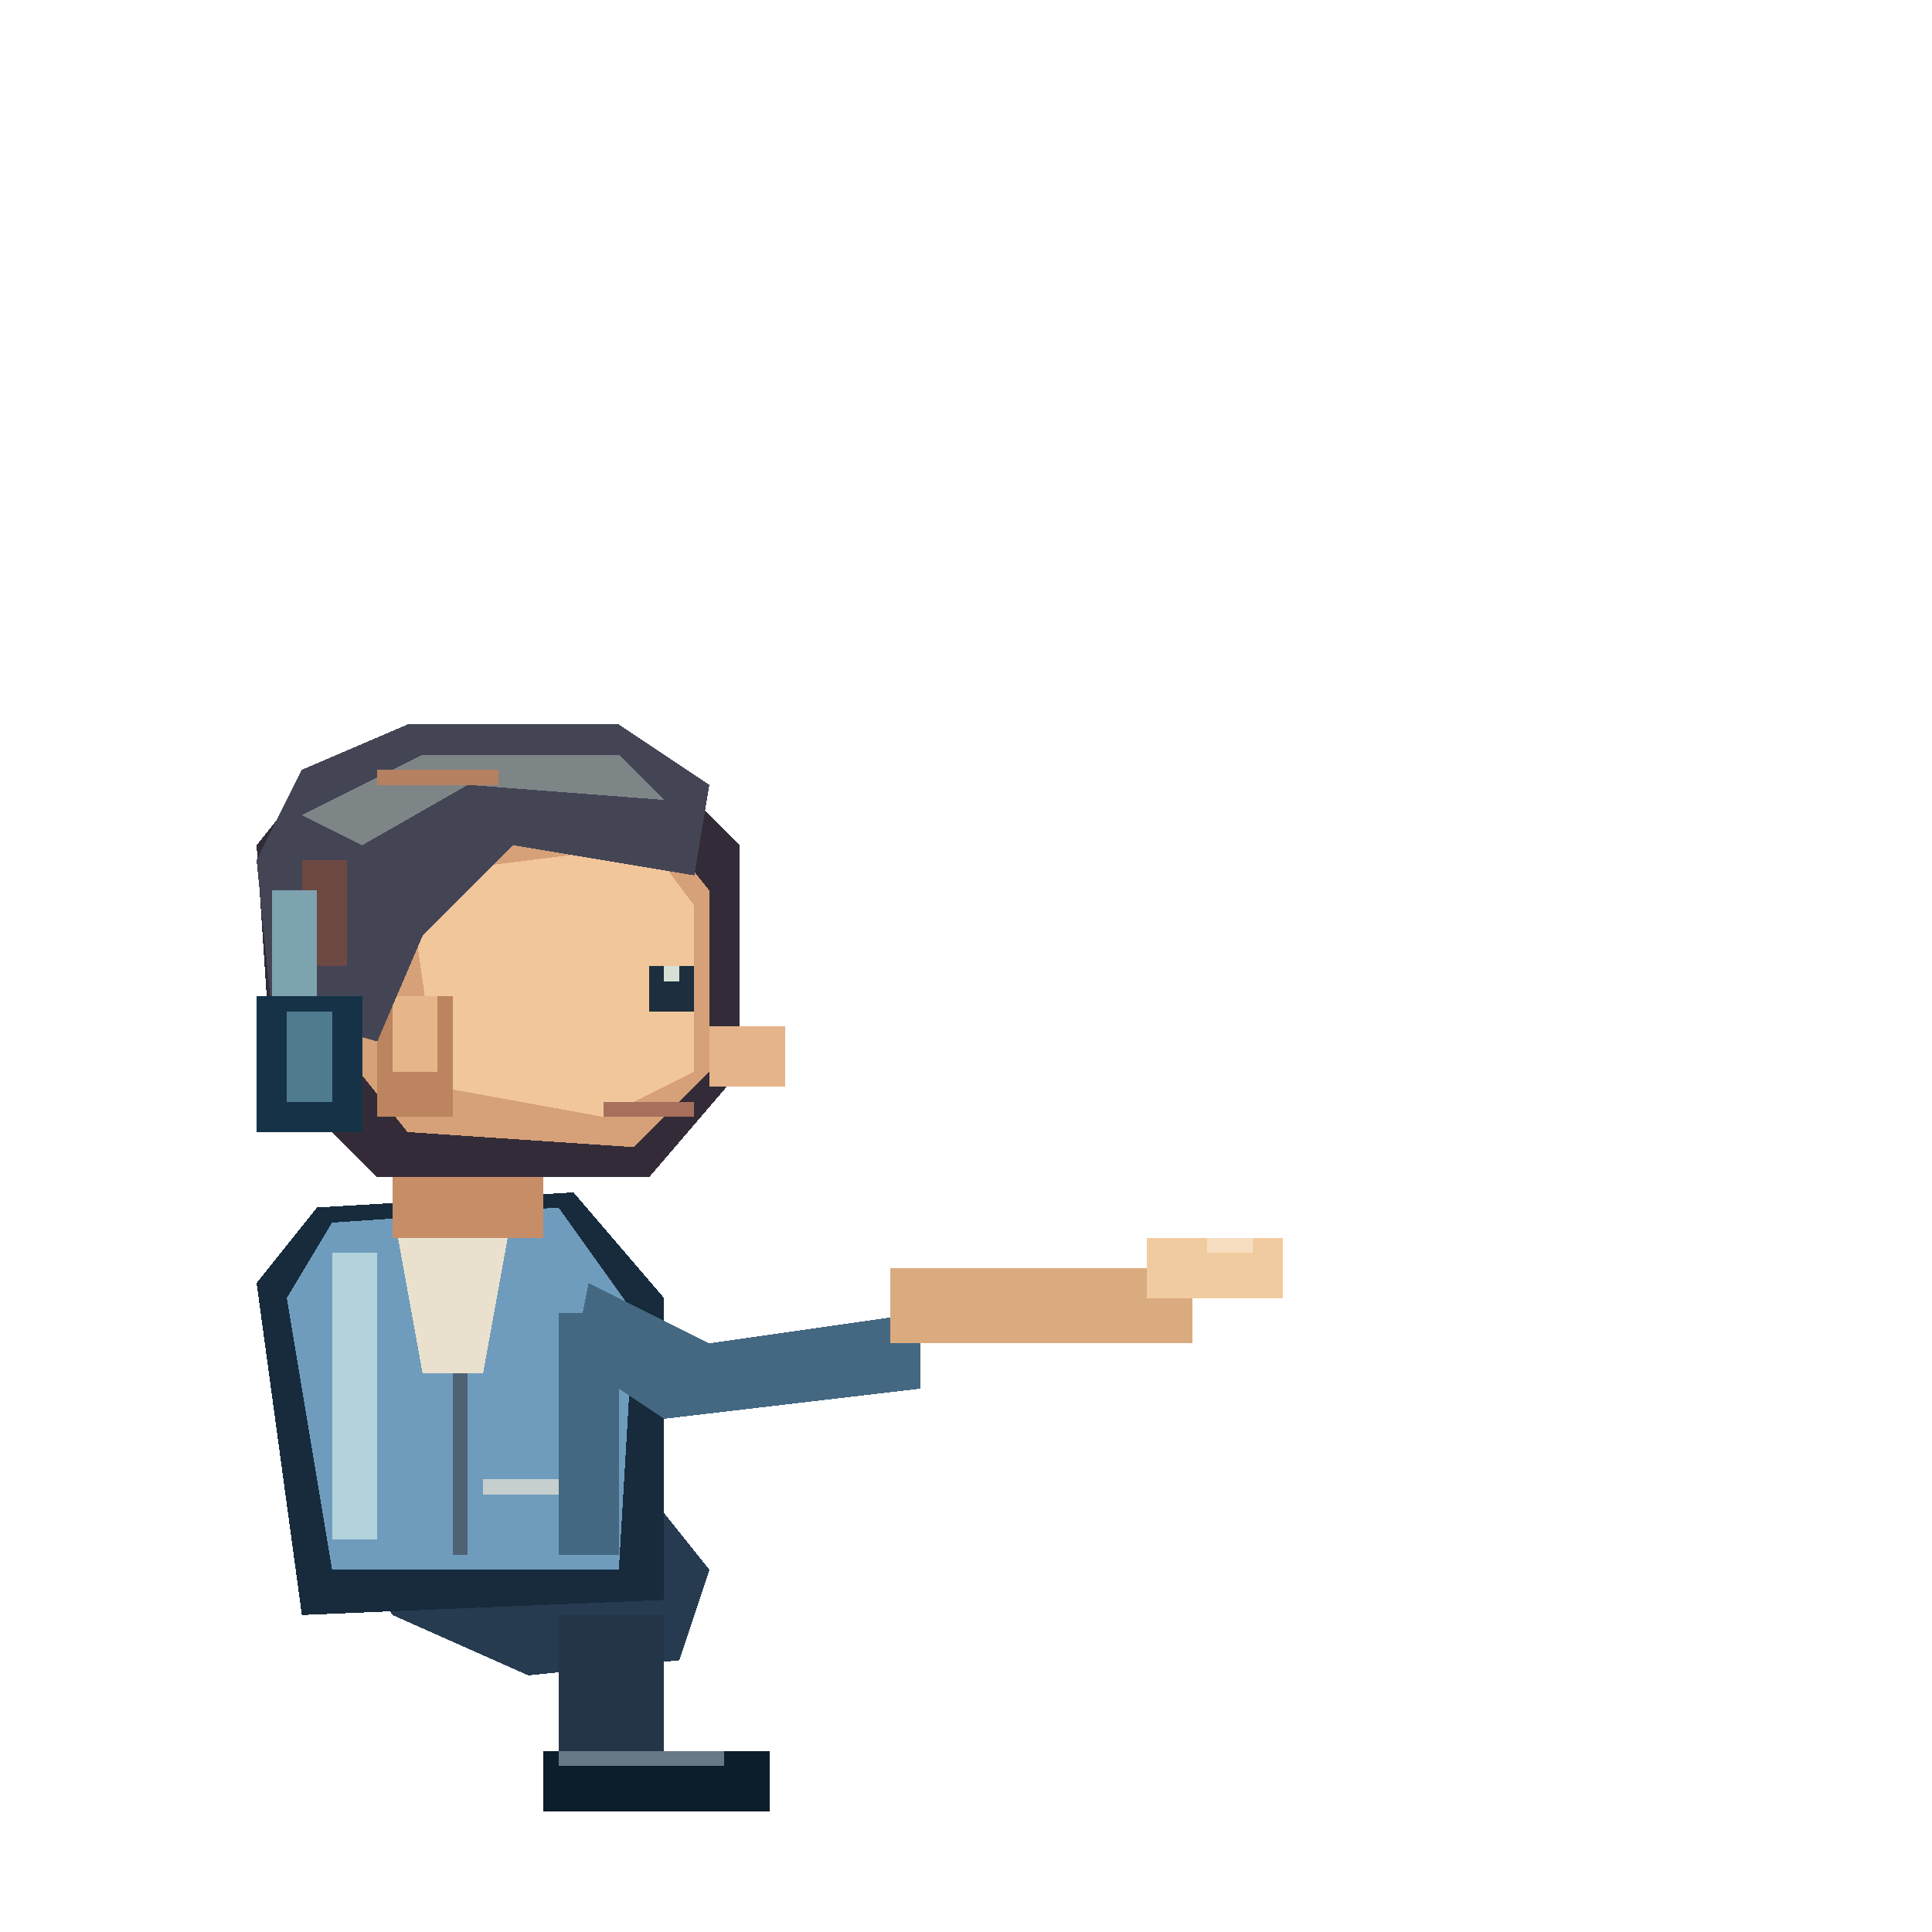
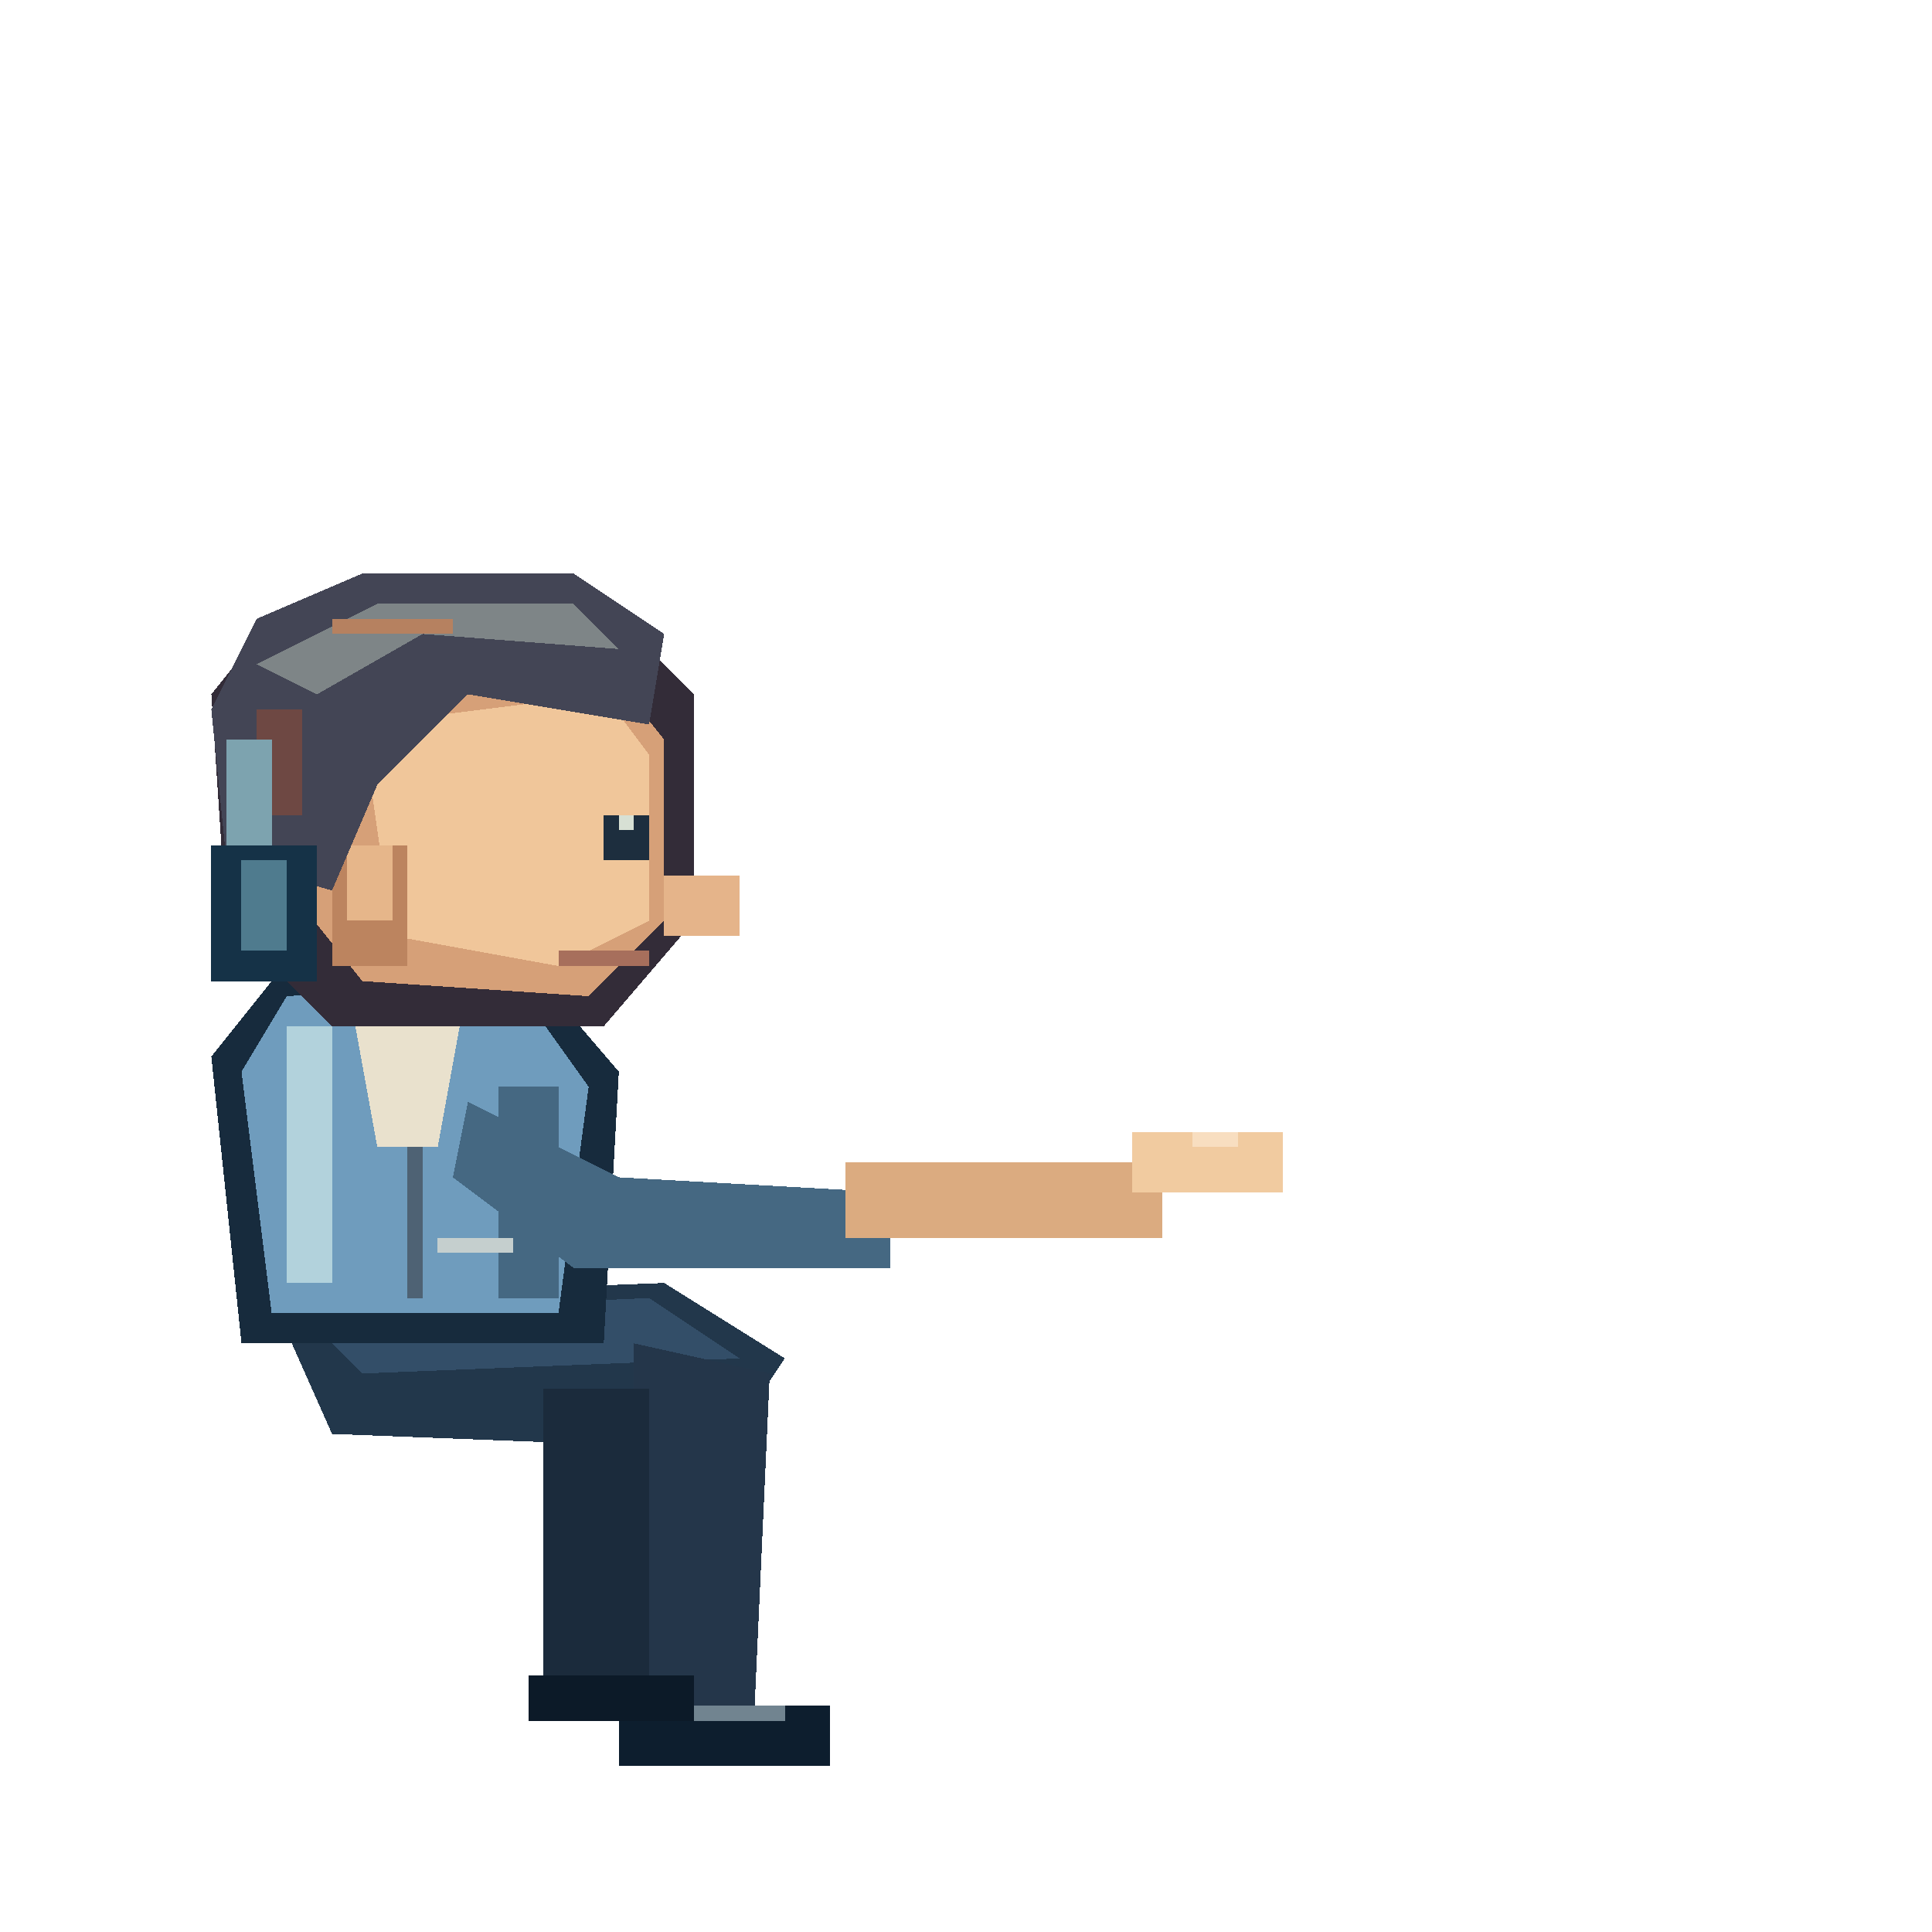
<svg xmlns="http://www.w3.org/2000/svg" width="128" height="128" viewBox="0 0 128 128" shape-rendering="crispEdges">
-   <polygon points="22,100 43,99 47,104 45,110 35,111 26,107" fill="#263b50" />
-   <rect x="37" y="107" width="7" height="10" fill="#243548" />
-   <rect x="36" y="116" width="15" height="4" fill="#0c1d2c" />
-   <rect x="37" y="116" width="11" height="1" fill="#687985" />
-   <polygon points="21,80 38,79 44,86 44,106 20,107 17,85" fill="#172b3d" />
-   <polygon points="22,81 37,80 42,87 41,104 22,104 19,86" fill="#6f9cbd" />
-   <rect x="22" y="83" width="3" height="19" fill="#b2d2dc" />
-   <rect x="37" y="87" width="4" height="16" fill="#456882" />
-   <polygon points="26,80 34,80 32,91 28,91" fill="#e9e1cd" />
-   <rect x="30" y="91" width="1" height="12" fill="#4e6274" />
-   <rect x="32" y="98" width="5" height="1" fill="#c5cfce" />
-   <rect x="26" y="74" width="10" height="8" fill="#c68d67" />
-   <polygon points="17,56 21,51 43,50 49,56 49,71 43,78 25,78 18,71" fill="#332c38" />
-   <polygon points="23,56 43,54 47,59 47,71 42,76 27,75 23,70" fill="#d6a078" />
-   <polygon points="27,58 43,56 46,60 46,71 40,74 29,72" fill="#f0c69a" />
-   <rect x="43" y="64" width="3" height="3" fill="#1d2e3e" />
-   <rect x="44" y="64" width="1" height="1" fill="#d7e0d4" />
-   <rect x="47" y="68" width="5" height="4" fill="#e5b48a" />
-   <rect x="40" y="73" width="6" height="1" fill="#a76f5c" />
-   <rect x="25" y="66" width="5" height="8" fill="#bc845f" />
-   <rect x="26" y="66" width="3" height="5" fill="#e6b68a" />
-   <polygon points="17,57 20,51 27,48 41,48 47,52 46,58 34,56 28,62 25,69 18,67" fill="#434555" />
-   <polygon points="20,54 28,50 41,50 44,53 31,52 24,56" fill="#7e8587" />
-   <rect x="20" y="57" width="3" height="7" fill="#6e4843" />
-   <rect x="25" y="51" width="8" height="1" fill="#b68160" />
-   <rect x="18" y="59" width="3" height="12" fill="#7da3af" />
-   <rect x="17" y="66" width="7" height="9" fill="#153247" />
-   <rect x="19" y="67" width="3" height="6" fill="#4f7b8e" />
-   <polygon points="39,85 47,89 61,87 61,92 44,94 38,90" fill="#456882" />
-   <rect x="59" y="84" width="20" height="5" fill="#dbab80" />
-   <rect x="76" y="82" width="9" height="4" fill="#f1cba0" />
-   <rect x="80" y="82" width="3" height="1" fill="#f8dec0" />
+   <polygon points="18,86 44,85 52,90 48,96 22,95" fill="#22374b" />
+   <polygon points="20,87 43,86 49,90 24,91" fill="#334e68" />
+   <polygon points="42,89 51,91 50,113 42,113" fill="#24364a" />
+   <polygon points="36,92 43,92 43,111 36,111" fill="#1b2b3c" />
+   <rect x="41" y="113" width="14" height="4" fill="#0d1e2e" />
+   <rect x="42" y="113" width="10" height="1" fill="#718490" />
+   <rect x="35" y="111" width="11" height="3" fill="#0c1a28" />
+   <polygon points="18,65 35,64 41,71 40,89 16,89 14,70" fill="#172b3d" />
+   <polygon points="19,66 34,65 39,72 37,87 18,87 16,71" fill="#6f9cbd" />
+   <rect x="19" y="68" width="3" height="17" fill="#b2d2dc" />
+   <rect x="33" y="72" width="4" height="14" fill="#456882" />
+   <polygon points="23,65 31,65 29,76 25,76" fill="#e9e1cd" />
+   <rect x="27" y="76" width="1" height="10" fill="#4e6274" />
+   <rect x="29" y="82" width="5" height="1" fill="#c5cfce" />
+   <rect x="23" y="59" width="10" height="8" fill="#c68d67" />
+   <polygon points="14,46 18,41 40,40 46,46 46,61 40,68 22,68 15,61" fill="#332c38" />
+   <polygon points="20,46 40,44 44,49 44,61 39,66 24,65 20,60" fill="#d6a078" />
+   <polygon points="24,48 40,46 43,50 43,61 37,64 26,62" fill="#f0c69a" />
+   <rect x="40" y="54" width="3" height="3" fill="#1d2e3e" />
+   <rect x="41" y="54" width="1" height="1" fill="#d7e0d4" />
+   <rect x="44" y="58" width="5" height="4" fill="#e5b48a" />
+   <rect x="37" y="63" width="6" height="1" fill="#a76f5c" />
+   <rect x="22" y="56" width="5" height="8" fill="#bc845f" />
+   <rect x="23" y="56" width="3" height="5" fill="#e6b68a" />
+   <polygon points="14,47 17,41 24,38 38,38 44,42 43,48 31,46 25,52 22,59 15,57" fill="#434555" />
+   <polygon points="17,44 25,40 38,40 41,43 28,42 21,46" fill="#7e8587" />
+   <rect x="17" y="47" width="3" height="7" fill="#6e4843" />
+   <rect x="22" y="41" width="8" height="1" fill="#b68160" />
+   <rect x="15" y="49" width="3" height="12" fill="#7da3af" />
+   <rect x="14" y="56" width="7" height="9" fill="#153247" />
+   <rect x="16" y="57" width="3" height="6" fill="#4f7b8e" />
+   <polygon points="31,73 41,78 59,79 59,84 38,84 30,78" fill="#456882" />
+   <rect x="56" y="77" width="21" height="5" fill="#dbab80" />
+   <rect x="75" y="75" width="10" height="4" fill="#f1cba0" />
+   <rect x="79" y="75" width="3" height="1" fill="#f8dec0" />
</svg>
